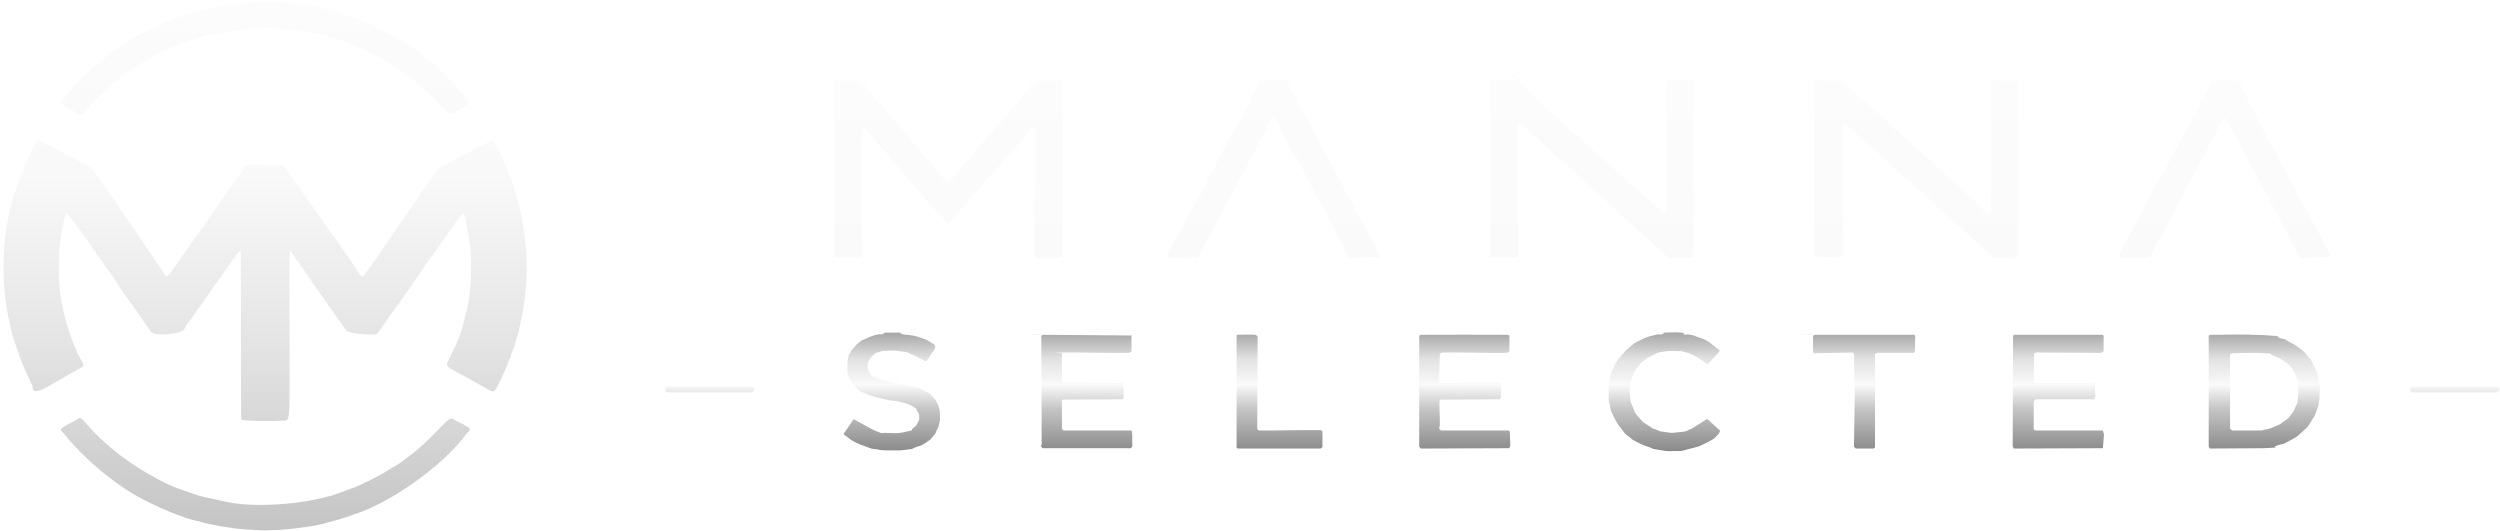
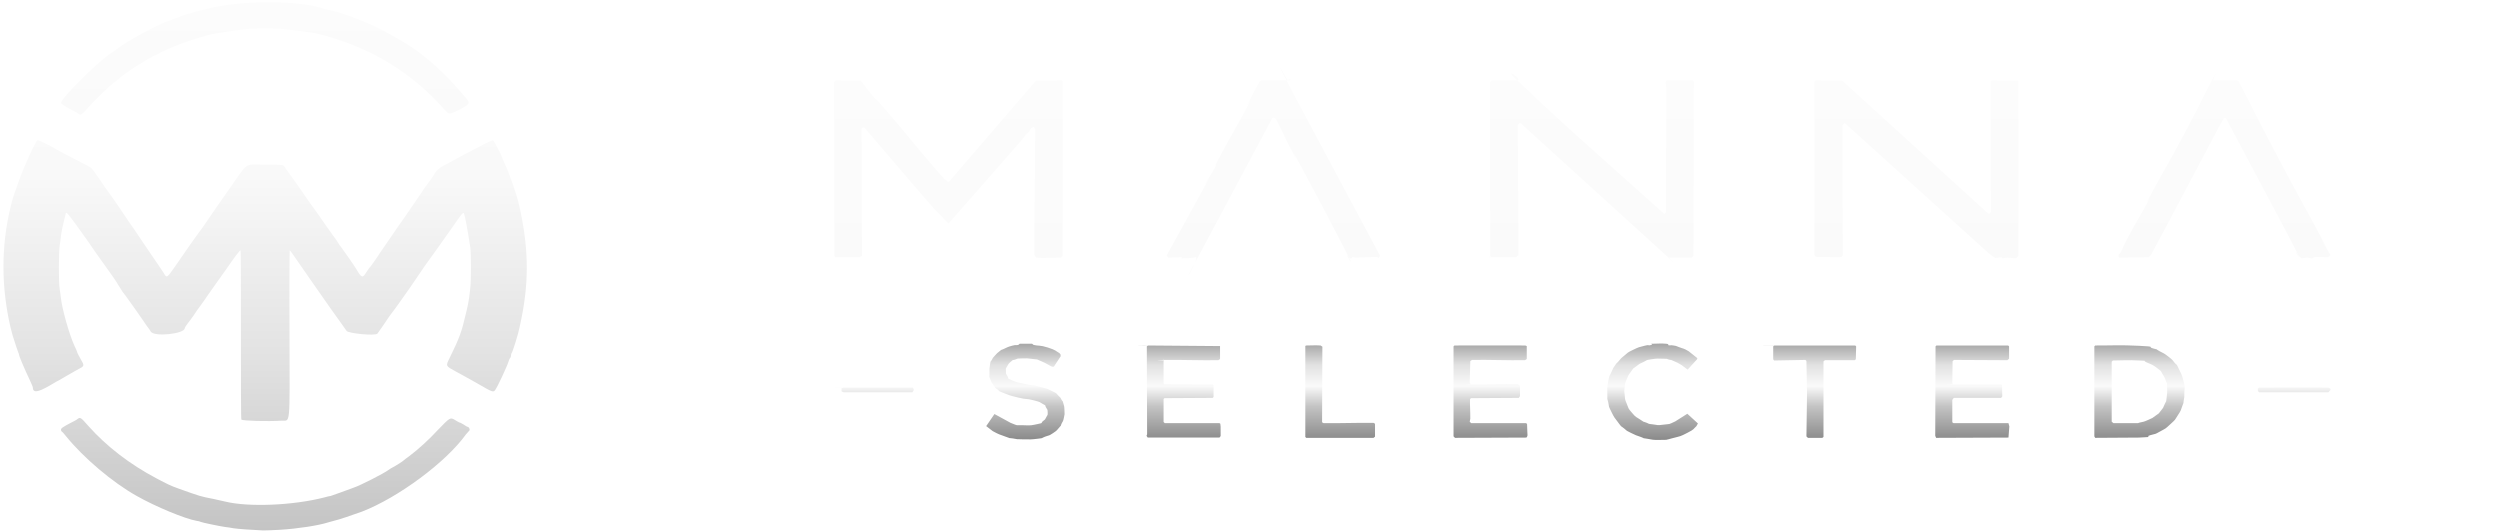
<svg xmlns="http://www.w3.org/2000/svg" viewBox="0 0 1150 244" role="img" aria-label="Manna Selected">
  <defs>
    <linearGradient id="g-emblema" x1="0" y1="0" x2="0" y2="1">
      <stop offset="0.00" stop-color="#FCFCFC" />
      <stop offset="0.33" stop-color="#F9F9F9" />
      <stop offset="0.66" stop-color="#E3E3E3" />
      <stop offset="1.00" stop-color="#C4C4C4" />
    </linearGradient>
    <linearGradient id="g-manna" x1="0" y1="0" x2="0" y2="1">
      <stop offset="0.00" stop-color="#FCFCFC" />
      <stop offset="1.00" stop-color="#FAFAFA" />
    </linearGradient>
    <linearGradient id="g-selected" x1="0" y1="0" x2="0" y2="1">
      <stop offset="0.00" stop-color="#A6A6A6" />
      <stop offset="0.22" stop-color="#E1E1E1" />
      <stop offset="0.44" stop-color="#FAFAFA" />
      <stop offset="0.65" stop-color="#C4C4C4" />
      <stop offset="1.00" stop-color="#8A8A8A" />
    </linearGradient>
  </defs>
  <path transform="translate(0.00,0.00) scale(2.44)" fill="url(#g-emblema)" fill-rule="evenodd" d="M52.76,99.88C56.14,99.67 59.98,99.09 61.91,98.47C62.28,98.35 62.78,98.23 63.07,98.15C63.64,98.06 66.65,97.03 68.22,96.46C75.06,93.82 84.09,87.14 87.84,81.90C88.09,81.62 88.33,81.33 88.38,81.29C88.66,81.12 88.54,80.63 88.25,80.50C88.05,80.46 87.72,80.26 87.43,80.05C87.14,79.88 86.81,79.68 86.60,79.64C86.44,79.55 86.07,79.39 85.78,79.18C84.91,78.65 84.83,78.69 82.73,80.87C80.83,82.93 78.90,84.67 77.16,85.99C76.63,86.36 76.17,86.73 76.13,86.77C76.01,86.93 74.57,87.84 74.07,88.09C73.83,88.21 73.41,88.46 73.21,88.62C72.38,89.24 68.05,91.47 66.61,91.96C65.83,92.25 64.63,92.70 64.01,92.91C63.36,93.16 62.61,93.40 62.37,93.49C62.12,93.53 61.54,93.65 61.13,93.78C55.23,95.30 46.83,95.63 42.46,94.56C42.13,94.48 41.10,94.27 40.23,94.06C37.72,93.57 37.88,93.61 33.72,92.13C32.19,91.59 31.53,91.26 29.51,90.19C24.44,87.51 20.12,84.17 16.69,80.34C15.25,78.69 15.13,78.61 14.63,78.98C14.47,79.14 13.93,79.43 13.48,79.64C11.79,80.54 11.50,80.71 11.50,81.04C11.50,81.20 11.58,81.33 11.62,81.33C11.67,81.33 12.04,81.70 12.41,82.19C15.70,86.27 21.19,90.93 25.76,93.49C29.31,95.51 34.91,97.82 37.06,98.19C37.39,98.23 37.72,98.31 37.84,98.39C38.13,98.52 41.30,99.18 42.37,99.34C42.83,99.38 43.57,99.51 44.02,99.59C44.77,99.71 47.61,99.92 49.59,100.00C50.00,100.00 51.44,99.96 52.76,99.88Z M53.01,79.31C54.78,79.18 54.62,81.04 54.58,63.03C54.53,54.33 54.58,47.24 54.62,47.24C54.70,47.24 54.86,47.44 55.03,47.69C55.19,47.94 55.98,49.05 56.72,50.12C57.46,51.20 58.37,52.47 58.70,52.97C59.03,53.42 59.85,54.62 60.51,55.56C61.21,56.55 62.08,57.79 62.45,58.33C62.82,58.86 63.56,59.89 64.10,60.63C64.63,61.38 65.17,62.16 65.33,62.37C65.62,62.86 70.73,63.36 71.15,62.90C71.19,62.86 71.60,62.24 72.14,61.50C72.63,60.76 73.25,59.89 73.45,59.56C74.24,58.57 75.97,56.14 77.37,54.12C79.47,50.99 80.67,49.26 82.61,46.62C83.55,45.26 84.83,43.49 85.41,42.66C87.06,40.27 87.35,39.94 87.47,40.23C87.72,40.93 88.13,43.20 88.66,46.62C88.83,47.69 88.83,53.01 88.66,54.25C88.62,54.78 88.50,55.69 88.42,56.27C88.33,56.84 88.21,57.54 88.13,57.83C88.09,58.12 87.92,58.74 87.80,59.23C87.06,62.49 86.64,63.69 84.75,67.52C84.01,69.04 83.97,68.96 85.99,70.07C86.77,70.49 88.58,71.48 90.02,72.30C92.79,73.91 92.99,73.99 93.32,73.58C93.69,73.17 95.67,68.92 95.88,68.14C95.96,67.81 96.13,67.52 96.17,67.48C96.25,67.44 96.33,67.27 96.33,67.11C96.33,66.94 96.37,66.74 96.41,66.65C96.62,66.49 97.77,62.74 97.94,61.75C98.06,61.29 98.19,60.51 98.31,59.98C99.79,52.72 99.63,46.29 97.82,38.50C97.40,36.60 95.96,32.52 95.09,30.71C94.81,30.05 94.56,29.47 94.56,29.47C94.56,29.23 93.12,26.55 92.99,26.46C92.87,26.42 92.17,26.71 91.38,27.12C88.66,28.52 86.15,29.84 85.70,30.13C85.41,30.30 84.67,30.67 84.05,31.00C82.81,31.62 82.23,32.15 81.66,33.18C81.45,33.55 81.04,34.09 80.79,34.42C80.50,34.75 79.84,35.70 79.35,36.48C77.86,38.66 76.67,40.40 75.93,41.47C75.56,41.96 74.86,42.95 74.40,43.65C73.95,44.31 73.08,45.55 72.51,46.41C71.93,47.24 71.35,48.06 71.31,48.19C70.98,48.68 69.95,50.16 69.79,50.33C69.70,50.37 69.37,50.87 69.04,51.36C68.34,52.47 68.18,52.43 67.15,50.70C66.90,50.25 64.84,47.28 64.34,46.62C64.10,46.33 63.85,46.00 63.81,45.88C63.77,45.75 63.31,45.09 62.78,44.39C62.24,43.65 61.54,42.66 61.17,42.13C60.80,41.59 60.14,40.60 59.65,39.94C58.45,38.29 57.71,37.26 56.97,36.15C56.60,35.61 55.81,34.46 55.15,33.55C54.49,32.69 53.83,31.74 53.67,31.49C53.38,31.04 53.38,31.04 50.00,31.04C45.92,31.04 46.95,30.34 43.32,35.49C42.70,36.36 41.67,37.84 41.01,38.79C38.42,42.58 37.76,43.53 37.59,43.69C37.35,43.98 34.42,48.15 33.14,50.04C31.45,52.47 31.45,52.47 30.87,51.48C30.67,51.20 30.05,50.21 29.43,49.34C28.81,48.43 27.62,46.66 26.71,45.34C25.85,44.02 24.77,42.46 24.32,41.84C23.91,41.22 22.96,39.86 22.26,38.79C21.52,37.72 20.73,36.56 20.49,36.27C20.07,35.70 20.03,35.66 18.34,33.18C17.27,31.62 17.27,31.62 15.95,30.96C13.81,29.88 10.22,27.99 10.10,27.86C9.56,27.49 7.21,26.38 7.09,26.42C6.72,26.59 4.58,31.24 3.59,34.01C2.56,36.89 2.39,37.30 1.98,39.08C0.21,46.37 0.21,54.08 1.98,61.71C2.14,62.32 2.31,63.03 2.39,63.27C2.80,64.63 3.38,66.28 3.46,66.49C3.54,66.61 3.59,66.82 3.59,66.86C3.59,67.15 4.62,69.54 5.40,71.19C5.85,72.14 6.18,72.92 6.18,72.96C6.18,74.11 7.05,74.03 9.40,72.67C10.35,72.09 11.17,71.64 11.21,71.64C11.21,71.64 11.95,71.23 12.78,70.73C13.60,70.24 14.59,69.70 14.96,69.50C15.75,69.13 15.87,68.88 15.54,68.30C15.00,67.39 14.51,66.41 14.51,66.28C14.51,66.24 14.30,65.70 14.01,65.13C13.07,63.07 11.67,58.20 11.46,55.98C11.42,55.56 11.29,54.86 11.25,54.45C11.05,53.46 11.05,47.61 11.25,46.29C11.34,45.71 11.46,44.89 11.50,44.39C11.62,43.53 11.71,43.08 12.12,41.38C12.24,40.97 12.32,40.52 12.37,40.35C12.45,39.74 12.61,39.90 16.74,45.71C17.23,46.46 17.77,47.20 17.89,47.40C18.34,48.02 20.53,51.11 21.27,52.14C21.68,52.72 22.18,53.50 22.42,53.92C22.67,54.33 23.00,54.82 23.12,55.03C23.29,55.19 23.95,56.14 24.61,57.05C25.27,58.00 26.09,59.11 26.38,59.56C26.71,60.02 27.00,60.43 27.04,60.51C27.08,60.59 27.37,61.01 27.66,61.42C27.99,61.83 28.32,62.32 28.44,62.53C29.10,63.56 34.83,62.94 34.83,61.87C34.83,61.79 35.04,61.42 35.33,61.05C35.61,60.72 36.15,59.98 36.52,59.44C36.85,58.90 37.43,58.12 37.76,57.67C38.09,57.21 38.79,56.27 39.24,55.56C39.74,54.86 40.48,53.79 40.93,53.17C41.38,52.56 42.09,51.57 42.54,50.91C44.27,48.39 45.26,47.11 45.34,47.20C45.42,47.24 45.42,54.41 45.42,63.11C45.42,71.85 45.42,79.02 45.51,79.10C45.75,79.35 50.54,79.47 53.01,79.31Z M16.69,20.20C17.97,18.76 20.49,16.32 21.56,15.50C21.93,15.25 22.51,14.80 22.84,14.47C23.37,14.01 26.01,12.20 26.17,12.20C26.17,12.20 26.59,11.95 27.00,11.67C27.45,11.38 28.28,10.92 28.81,10.63C29.39,10.39 30.01,10.06 30.21,9.93C31.24,9.40 33.88,8.29 35.49,7.75C37.18,7.21 37.84,7.01 39.61,6.51C40.35,6.35 43.36,5.85 46.13,5.52C47.94,5.28 52.06,5.28 53.79,5.52C54.49,5.61 56.06,5.81 57.25,5.94C59.48,6.22 59.65,6.27 61.42,6.76C70.45,9.32 77.70,13.81 83.64,20.49C84.67,21.64 84.62,21.64 86.23,20.86C88.62,19.66 88.71,19.50 87.84,18.47C83.88,13.73 79.93,10.18 76.05,7.91C72.18,5.65 70.32,4.70 66.94,3.42C64.80,2.60 62.90,2.02 62.12,1.90C61.75,1.85 61.34,1.73 61.13,1.69C56.84,0.08 46.21,-0.00 39.82,1.48C39.04,1.69 38.13,1.90 37.76,1.98C37.02,2.10 34.21,3.01 33.06,3.46C32.65,3.63 32.11,3.83 31.86,3.92C30.09,4.45 23.91,7.75 22.34,9.03C22.05,9.23 21.52,9.65 21.10,9.89C18.63,11.46 11.50,18.51 11.50,19.41C11.50,19.58 12.24,20.07 13.69,20.82C14.26,21.10 14.76,21.39 14.84,21.48C15.17,21.81 15.54,21.56 16.69,20.20Z" />
  <path transform="translate(383.00,36.00)" fill="url(#g-manna)" fill-rule="evenodd" d="M635.00,1.00C634.68,1.16 638.33,-6.23 634.17,1.50C630.01,9.23 630.80,8.69 622.00,25.17C613.20,41.65 612.16,42.76 606.67,53.00C601.17,63.24 608.14,50.98 604.83,57.17C601.53,63.35 600.17,65.19 596.33,72.33C592.49,79.48 594.33,76.73 592.83,79.50C591.34,82.27 592.09,80.15 591.67,81.00L591.50,82.17L591.83,82.50L605.33,82.33L606.50,81.17C617.01,61.70 627.45,41.61 638.17,21.50L640.00,18.33L640.83,18.17L669.17,71.50C679.51,91.29 671.62,76.80 673.17,80.00C674.71,83.20 673.15,80.59 674.00,81.50L675.83,82.83L678.17,82.50C679.71,82.50 679.28,82.94 680.67,82.83C682.05,82.73 680.15,82.33 682.50,82.17L688.00,82.33L689.00,81.33L685.33,75.17C683.84,72.34 690.84,84.82 684.33,72.50C677.83,60.18 677.00,59.39 665.00,36.67C653.00,13.95 652.81,12.91 646.83,1.50L646.33,1.00L635.17,1.00C631.54,1.00 635.32,0.84 635.00,1.00Z M452.33,1.00L451.67,1.50L451.67,81.33L452.33,82.17L463.17,82.33L464.17,82.17L464.67,81.33L464.50,21.67L465.50,20.50L532.17,80.83L534.83,82.67L537.67,82.33L538.33,82.83L540.33,82.50L544.33,82.83L545.50,81.67L545.50,1.50L545.17,1.17L533.33,1.00L532.67,1.50L532.83,61.50L532.33,62.17L531.50,62.17L464.50,1.17L452.50,1.00C448.61,0.95 452.60,0.84 452.33,1.00Z M303.17,1.00L302.33,1.83L302.50,81.67L302.83,82.00C303.15,82.21 299.82,82.23 303.50,82.33L314.33,82.33L315.50,81.33L315.17,21.67L315.83,20.67L316.50,20.67L382.67,80.83C404.48,100.57 383.55,81.80 384.67,82.33C385.79,82.87 382.81,82.45 386.17,82.50L395.17,82.50L396.00,81.67L396.17,1.50L395.67,1.00L383.67,1.00L383.17,1.67L383.50,4.83L383.33,61.67L382.67,62.50L341.67,25.83C320.12,6.26 323.97,9.28 315.33,1.33C306.69,-6.61 318.51,1.11 314.67,1.00C310.83,0.89 307.01,1.00 303.33,1.00L303.17,1.00Z M197.17,1.00L196.33,1.67C194.41,5.03 192.93,7.87 191.17,11.50C189.41,15.13 194.94,5.27 190.83,13.00C186.73,20.73 183.13,26.65 178.33,35.67C173.53,44.68 178.07,37.01 175.83,41.17C173.59,45.33 172.99,45.63 171.33,48.67C169.68,51.71 176.32,40.16 170.67,50.67L153.67,81.50L154.33,82.50L160.17,82.33C162.30,82.44 158.81,82.83 161.00,82.83C163.19,82.83 164.60,82.76 167.00,82.33C169.40,81.91 157.19,102.03 168.50,81.50L202.33,18.17L203.17,18.17L203.83,18.83C204.47,19.79 202.50,15.94 205.17,21.17C207.83,26.39 208.75,28.77 212.17,35.17C215.58,41.57 208.37,27.30 215.83,41.17C223.30,55.03 228.89,65.65 235.50,78.50C242.11,91.35 235.70,79.95 236.50,81.33L238.00,82.83L238.67,82.83L239.17,82.17L240.50,82.50L250.50,82.17L251.17,82.67L251.83,81.67L212.00,7.17C198.51,-18.49 210.63,3.47 209.67,1.50C208.71,-0.47 212.95,1.16 209.00,1.00C205.05,0.84 201.12,1.00 197.33,1.00L197.17,1.00Z M1.50,1.00L0.67,1.67L0.83,81.67L1.33,82.33L12.33,82.33L13.50,81.67L13.33,23.17L13.83,22.67L14.50,22.67L15.33,23.50C25.63,35.45 34.51,46.13 46.67,60.00L53.33,66.83L85.17,30.50C95.78,18.23 84.95,30.26 86.50,28.50C88.05,26.74 88.45,26.76 90.00,25.00C91.55,23.24 90.53,23.85 91.33,23.00L92.50,22.33L93.17,23.33C93.27,42.21 92.67,62.40 92.83,81.33L93.67,82.50L96.50,82.67L105.00,82.50L105.83,81.67L105.83,1.33L105.50,1.00L93.50,1.17L53.50,47.67L52.83,47.50C50.38,45.05 54.53,50.08 45.83,40.00C37.14,29.92 34.52,26.29 25.67,16.00C16.81,5.71 22.22,12.58 18.17,7.83L13.00,1.17L1.67,1.00L1.50,1.00Z" />
-   <path transform="translate(306.00,153.00)" fill="url(#g-selected)" fill-rule="evenodd" d="M803.33,24.83L802.67,25.50L802.67,26.67L803.33,27.50L842.67,27.50L843.83,26.17L843.83,25.50L842.67,24.83C829.76,24.62 816.09,24.83 803.50,24.83L803.33,24.83Z M1.17,24.83L0.00,25.17L0.00,27.00L1.17,27.50L40.17,27.50L41.00,26.17L40.50,24.83L1.33,24.83C-11.25,24.83 1.59,24.73 1.17,24.83Z M710.50,1.00L710.00,1.50L710.00,52.50L710.50,53.33L735.33,53.17C745.31,52.69 737.83,52.95 741.67,51.83C745.51,50.71 743.65,51.69 747.33,49.67C751.01,47.64 749.97,48.43 753.17,45.50C756.37,42.57 755.20,43.75 757.33,40.50C759.47,37.25 758.77,38.05 759.83,35.33C760.90,32.61 760.29,34.40 760.67,32.00C761.04,29.60 761.00,31.14 761.00,27.83C761.00,24.53 761.73,26.15 760.67,21.67C759.60,17.19 759.27,17.25 757.67,13.83C756.07,10.42 757.48,13.08 755.67,11.00C753.85,8.92 754.83,9.52 752.00,7.33C749.17,5.15 749.61,5.66 746.83,4.17C744.06,2.67 747.01,3.63 743.33,2.67C739.65,1.71 745.79,1.70 735.33,1.17C724.88,0.63 718.61,1.05 710.67,1.00L710.50,1.00Z M720.67,9.50C725.41,9.50 729.20,9.13 735.33,9.50C741.47,9.87 736.47,9.23 739.83,10.67C743.19,12.11 742.95,11.81 745.83,14.00C748.71,16.19 747.29,15.10 748.83,17.50C750.38,19.90 749.92,19.53 750.67,21.50C751.41,23.47 751.06,20.84 751.17,23.67C751.27,26.49 751.43,26.92 751.00,30.33C750.57,33.75 750.90,31.88 749.83,34.33C748.77,36.79 749.27,35.97 747.67,38.00C746.07,40.03 747.13,39.01 744.83,40.67C742.54,42.32 743.43,41.89 740.50,43.17C737.57,44.45 738.17,44.08 735.67,44.67C733.16,45.25 737.41,44.89 732.67,45.00L720.83,45.00L719.83,44.17L719.83,10.17L720.50,9.50L720.67,9.50Z M620.50,1.00L620.00,1.50L619.83,52.17L620.33,53.33L661.33,53.17L661.83,46.83L661.33,45.00L630.17,45.00L629.50,44.50L629.50,31.83L630.33,30.67L657.17,30.67L657.83,29.83L657.67,23.50L657.33,23.17L630.50,23.17C621.70,23.06 630.15,23.05 629.83,22.83L629.50,22.50L629.67,9.83L630.50,9.17L660.67,9.33L661.67,8.50L661.67,1.50L661.17,1.00L620.67,1.00L620.50,1.00Z M528.67,1.00L528.00,1.50L528.00,8.83L528.50,9.50L546.17,9.17L546.83,9.67L547.17,28.00L546.83,52.50L547.67,53.33L555.83,53.33L556.50,52.83L556.50,10.00L557.33,9.33L574.17,9.33L574.83,8.83L575.00,1.50L574.50,1.00L528.83,1.00C514.17,1.00 528.93,0.84 528.67,1.00Z M347.33,1.00L346.83,1.50L346.83,52.50L347.67,53.33L388.17,53.17L388.67,52.33C388.83,51.37 388.72,52.35 388.67,50.17L388.50,45.50L388.00,45.00L356.83,45.00L356.00,44.17L356.33,42.50C356.39,38.45 356.06,35.23 356.17,31.50L356.67,30.83L383.83,30.67L384.50,29.67L384.50,23.83L383.33,23.00C374.69,22.79 366.09,23.22 357.50,23.17C348.91,23.11 356.98,23.15 356.50,22.83L356.00,22.17L356.33,9.83L357.33,9.17C367.25,9.01 377.41,9.49 387.33,9.33L388.33,8.67L388.33,1.33L387.50,1.00C374.43,0.89 360.35,1.00 347.50,1.00L347.33,1.00Z M263.33,1.00L262.83,1.33L262.83,52.83L263.33,53.33L301.50,53.33L302.33,52.67L302.33,45.33L301.50,44.83C292.17,44.73 282.50,45.11 273.17,45.00L272.33,44.50L272.50,1.67L271.50,1.00C268.62,0.79 266.11,1.00 263.50,1.00C260.89,1.00 263.55,0.89 263.33,1.00Z M173.67,1.00L173.00,1.50L173.17,51.33L172.83,52.17L173.50,53.17L214.17,53.17L214.83,52.33L214.83,47.00L214.67,45.33L214.17,45.00L183.17,45.00L182.50,44.33L182.50,31.33L183.00,30.83L210.33,30.67L210.83,30.17L210.83,23.50L210.50,23.17L183.00,23.00L182.50,22.50L182.50,10.33C182.61,6.23 182.51,10.04 182.83,9.67C183.15,9.29 173.69,9.27 183.50,9.17C193.31,9.06 203.58,9.49 213.50,9.33L214.50,8.67L214.50,1.33L173.83,1.00C160.77,0.89 173.93,0.84 173.67,1.00Z M459.50,0.00C459.07,0.27 459.77,0.46 458.33,0.83C456.89,1.21 458.15,0.31 455.00,1.17C451.85,2.02 452.18,1.69 448.50,3.50C444.82,5.31 446.17,4.70 443.50,6.83C440.83,8.97 441.82,8.41 440.17,10.17C438.51,11.93 439.56,10.47 438.33,12.33C437.11,14.20 437.56,13.12 436.33,16.00C435.11,18.88 435.25,17.23 434.50,21.33C433.75,25.44 434.00,25.05 434.00,28.83C434.00,32.62 433.81,30.13 434.50,33.17C435.19,36.21 434.35,34.65 436.17,38.33C437.98,42.01 437.82,41.57 440.17,44.67C442.51,47.76 441.21,46.13 443.50,48.00C445.79,49.87 444.29,48.95 447.33,50.50C450.37,52.05 450.07,51.77 453.00,52.83C455.93,53.90 452.98,53.30 456.50,53.83C460.02,54.37 459.36,54.61 464.00,54.50C468.64,54.39 466.09,54.78 471.00,53.50C475.91,52.22 475.01,52.69 479.33,50.50C483.65,48.31 482.58,48.37 484.50,46.67L485.33,45.17L479.33,39.67L472.50,44.00C468.23,45.97 470.11,45.30 466.00,45.83C461.89,46.37 462.87,46.04 459.67,45.67C456.47,45.29 458.24,45.52 456.00,44.67C453.76,43.81 455.23,44.76 452.67,43.00C450.11,41.24 450.45,42.05 448.00,39.17C445.55,36.29 446.33,37.25 445.00,34.00C443.67,30.75 444.21,31.99 443.83,29.00C443.46,26.01 443.51,27.39 443.83,24.67C444.15,21.95 443.66,23.38 444.83,20.50C446.01,17.62 445.74,18.12 447.50,15.67C449.26,13.21 448.09,14.54 450.33,12.83C452.57,11.13 451.78,11.61 454.50,10.33C457.22,9.05 455.21,9.42 458.83,8.83C462.46,8.25 462.58,8.45 465.83,8.50C469.09,8.55 467.13,8.57 469.00,9.00C470.87,9.43 469.37,8.82 471.67,9.83C473.96,10.85 473.66,10.62 476.17,12.17L479.50,14.67L484.83,8.83L485.00,8.17L480.17,4.33C476.91,2.36 477.61,3.07 474.83,2.00C472.06,0.93 473.47,1.37 471.50,1.00C469.53,0.63 470.00,1.15 468.67,0.83C467.33,0.51 470.21,0.27 467.33,0.00C464.45,-0.27 462.17,0.00 459.67,0.00C457.16,0.00 459.93,-0.27 459.50,0.00Z M101.00,0.00L100.17,0.67C98.73,1.04 99.17,0.42 96.50,1.17C93.83,1.91 94.02,2.04 91.83,3.00C89.65,3.96 91.27,2.94 89.67,4.17C88.07,5.39 88.27,5.23 86.83,6.83C85.39,8.43 86.02,7.62 85.17,9.17C84.31,10.71 84.59,9.16 84.17,11.67C83.74,14.17 83.78,14.28 83.83,17.00C83.89,19.72 83.48,17.93 84.33,20.17C85.19,22.41 85.22,22.19 86.50,24.00C87.78,25.81 86.68,24.61 88.33,25.83C89.99,27.06 87.88,26.34 91.67,27.83C95.45,29.33 94.73,29.17 100.17,30.50C105.61,31.83 104.19,30.83 108.67,32.00C113.15,33.17 111.87,32.89 114.17,34.17C116.46,35.45 114.98,34.51 115.83,36.00C116.69,37.49 116.78,37.02 116.83,38.83C116.89,40.65 116.85,40.07 116.00,41.67C115.15,43.27 115.71,42.61 114.17,43.83C112.62,45.06 114.79,44.75 111.17,45.50C107.54,46.25 107.74,46.38 102.83,46.17C97.93,45.95 101.01,46.86 95.83,44.83L86.67,39.83L82.00,46.67L85.67,49.50C89.19,51.42 89.32,51.33 93.00,52.67C96.68,54.00 94.02,53.19 97.17,53.67C100.31,54.15 98.35,54.11 102.83,54.17C107.31,54.22 107.17,54.31 111.17,53.83C115.17,53.35 112.56,53.68 115.33,52.67C118.11,51.65 117.22,52.37 119.83,50.67C122.45,48.96 121.95,49.04 123.50,47.33C125.05,45.63 123.87,47.04 124.67,45.33C125.47,43.63 125.47,44.45 126.00,42.00C126.53,39.55 126.44,40.33 126.33,37.67C126.23,35.00 126.15,35.48 125.67,33.67C125.19,31.85 125.69,33.33 124.83,32.00C123.98,30.67 124.76,31.15 123.00,29.50C121.24,27.85 122.80,28.49 119.33,26.83C115.87,25.18 117.02,25.61 112.17,24.33C107.31,23.05 109.18,24.01 104.17,22.83C99.15,21.66 99.75,22.11 96.50,20.67C93.25,19.23 95.07,20.04 94.00,18.33C92.93,16.63 93.22,17.09 93.17,15.33C93.11,13.57 92.87,14.54 93.83,12.83C94.79,11.13 94.73,11.23 96.17,10.00C97.61,8.77 96.52,9.53 98.33,9.00C100.15,8.47 98.53,8.44 101.83,8.33C105.14,8.23 105.09,8.19 108.67,8.67C112.24,9.15 109.59,8.45 113.00,9.83C116.41,11.22 116.99,11.99 119.33,13.00L120.33,13.00L124.17,7.17L124.17,6.17L123.50,5.33C121.21,4.05 121.69,3.66 117.00,2.17C112.31,0.67 111.71,1.36 108.83,0.67L108.00,0.00L101.17,0.00L101.00,0.00Z" />
+   <path data-alineado="1" transform="translate(138.737,33.936) scale(0.811675) translate(306.00,153.00)" fill="url(#g-selected)" fill-rule="evenodd" d="M803.33,24.83L802.67,25.50L802.67,26.67L803.33,27.50L842.67,27.50L843.83,26.17L843.83,25.50L842.67,24.83C829.76,24.62 816.09,24.83 803.50,24.83L803.33,24.83Z M1.17,24.83L0.00,25.17L0.00,27.00L1.17,27.50L40.17,27.50L41.00,26.17L40.50,24.83L1.33,24.83C-11.25,24.83 1.59,24.73 1.17,24.83Z M710.50,1.00L710.00,1.50L710.00,52.50L710.50,53.33L735.33,53.17C745.31,52.69 737.83,52.95 741.67,51.83C745.51,50.71 743.65,51.69 747.33,49.67C751.01,47.64 749.97,48.43 753.17,45.50C756.37,42.57 755.20,43.75 757.33,40.50C759.47,37.25 758.77,38.05 759.83,35.33C760.90,32.61 760.29,34.40 760.67,32.00C761.04,29.60 761.00,31.14 761.00,27.83C761.00,24.53 761.73,26.15 760.67,21.67C759.60,17.19 759.27,17.25 757.67,13.83C756.07,10.42 757.48,13.08 755.67,11.00C753.85,8.92 754.83,9.52 752.00,7.33C749.17,5.15 749.61,5.66 746.83,4.17C744.06,2.67 747.01,3.63 743.33,2.67C739.65,1.71 745.79,1.70 735.33,1.17C724.88,0.63 718.61,1.05 710.67,1.00L710.50,1.00Z M720.67,9.50C725.41,9.50 729.20,9.13 735.33,9.50C741.47,9.87 736.47,9.23 739.83,10.67C743.19,12.11 742.95,11.81 745.83,14.00C748.71,16.19 747.29,15.10 748.83,17.50C750.38,19.90 749.92,19.53 750.67,21.50C751.41,23.47 751.06,20.84 751.17,23.67C751.27,26.49 751.43,26.92 751.00,30.33C750.57,33.75 750.90,31.88 749.83,34.33C748.77,36.79 749.27,35.97 747.67,38.00C746.07,40.03 747.13,39.01 744.83,40.67C742.54,42.32 743.43,41.89 740.50,43.17C737.57,44.45 738.17,44.08 735.67,44.67C733.16,45.25 737.41,44.89 732.67,45.00L720.83,45.00L719.83,44.17L719.83,10.17L720.50,9.50L720.67,9.50Z M620.50,1.00L620.00,1.50L619.83,52.17L620.33,53.33L661.33,53.17L661.83,46.83L661.33,45.00L630.17,45.00L629.50,44.50L629.50,31.83L630.33,30.67L657.17,30.67L657.83,29.83L657.67,23.50L657.33,23.17L630.50,23.17C621.70,23.06 630.15,23.05 629.83,22.83L629.50,22.50L629.67,9.83L630.50,9.17L660.67,9.33L661.67,8.50L661.67,1.50L661.17,1.00L620.67,1.00L620.50,1.00Z M528.67,1.00L528.00,1.50L528.00,8.83L528.50,9.50L546.17,9.17L546.83,9.67L547.17,28.00L546.83,52.50L547.67,53.33L555.83,53.33L556.50,52.83L556.50,10.00L557.33,9.33L574.17,9.33L574.83,8.83L575.00,1.50L574.50,1.00L528.83,1.00C514.17,1.00 528.93,0.84 528.67,1.00Z M347.33,1.00L346.83,1.50L346.83,52.50L347.67,53.33L388.17,53.17L388.67,52.33C388.83,51.37 388.72,52.35 388.67,50.17L388.50,45.50L388.00,45.00L356.83,45.00L356.00,44.17L356.33,42.50C356.39,38.45 356.06,35.23 356.17,31.50L356.67,30.83L383.83,30.67L384.50,29.67L384.50,23.83L383.33,23.00C374.69,22.79 366.09,23.22 357.50,23.17C348.91,23.11 356.98,23.15 356.50,22.83L356.00,22.17L356.33,9.83L357.33,9.17C367.25,9.01 377.41,9.49 387.33,9.33L388.33,8.67L388.33,1.33L387.50,1.00C374.43,0.89 360.35,1.00 347.50,1.00L347.33,1.00Z M263.33,1.00L262.83,1.33L262.83,52.83L263.33,53.33L301.50,53.33L302.33,52.67L302.33,45.33L301.50,44.83C292.17,44.73 282.50,45.11 273.17,45.00L272.33,44.50L272.50,1.67L271.50,1.00C268.62,0.79 266.11,1.00 263.50,1.00C260.89,1.00 263.55,0.89 263.33,1.00Z M173.67,1.00L173.00,1.50L173.17,51.33L172.83,52.17L173.50,53.17L214.17,53.17L214.83,52.33L214.83,47.00L214.67,45.33L214.17,45.00L183.17,45.00L182.50,44.33L182.50,31.33L183.00,30.83L210.33,30.67L210.83,30.17L210.83,23.50L210.50,23.17L183.00,23.00L182.50,22.50L182.50,10.33C182.61,6.23 182.51,10.04 182.83,9.67C183.15,9.29 173.69,9.27 183.50,9.17C193.31,9.06 203.58,9.49 213.50,9.33L214.50,8.67L214.50,1.33L173.83,1.00C160.77,0.89 173.93,0.84 173.67,1.00Z M459.50,0.00C459.07,0.27 459.77,0.46 458.33,0.83C456.89,1.21 458.15,0.31 455.00,1.17C451.85,2.02 452.18,1.69 448.50,3.50C444.82,5.31 446.17,4.70 443.50,6.83C440.83,8.97 441.82,8.41 440.17,10.17C438.51,11.93 439.56,10.47 438.33,12.33C437.11,14.20 437.56,13.12 436.33,16.00C435.11,18.88 435.25,17.23 434.50,21.33C433.75,25.44 434.00,25.05 434.00,28.83C434.00,32.62 433.81,30.13 434.50,33.17C435.19,36.21 434.35,34.65 436.17,38.33C437.98,42.01 437.82,41.57 440.17,44.67C442.51,47.76 441.21,46.13 443.50,48.00C445.79,49.87 444.29,48.95 447.33,50.50C450.37,52.05 450.07,51.77 453.00,52.83C455.93,53.90 452.98,53.30 456.50,53.83C460.02,54.37 459.36,54.61 464.00,54.50C468.64,54.39 466.09,54.78 471.00,53.50C475.91,52.22 475.01,52.69 479.33,50.50C483.65,48.31 482.58,48.37 484.50,46.67L485.33,45.17L479.33,39.67L472.50,44.00C468.23,45.97 470.11,45.30 466.00,45.83C461.89,46.37 462.87,46.04 459.67,45.67C456.47,45.29 458.24,45.52 456.00,44.67C453.76,43.81 455.23,44.76 452.67,43.00C450.11,41.24 450.45,42.05 448.00,39.17C445.55,36.29 446.33,37.25 445.00,34.00C443.67,30.75 444.21,31.99 443.83,29.00C443.46,26.01 443.51,27.39 443.83,24.67C444.15,21.95 443.66,23.38 444.83,20.50C446.01,17.62 445.74,18.12 447.50,15.67C449.26,13.21 448.09,14.54 450.33,12.83C452.57,11.13 451.78,11.61 454.50,10.33C457.22,9.05 455.21,9.42 458.83,8.83C462.46,8.25 462.58,8.45 465.83,8.50C469.09,8.55 467.13,8.57 469.00,9.00C470.87,9.43 469.37,8.82 471.67,9.83C473.96,10.85 473.66,10.62 476.17,12.17L479.50,14.67L484.83,8.83L485.00,8.17L480.17,4.33C476.91,2.36 477.61,3.07 474.83,2.00C472.06,0.93 473.47,1.37 471.50,1.00C469.53,0.63 470.00,1.15 468.67,0.83C467.33,0.51 470.21,0.27 467.33,0.00C464.45,-0.27 462.17,0.00 459.67,0.00C457.16,0.00 459.93,-0.27 459.50,0.00Z M101.00,0.00L100.17,0.67C98.73,1.04 99.17,0.42 96.50,1.17C93.83,1.91 94.02,2.04 91.83,3.00C89.65,3.96 91.27,2.94 89.67,4.17C88.07,5.39 88.27,5.23 86.83,6.83C85.39,8.43 86.02,7.62 85.17,9.17C84.31,10.71 84.59,9.16 84.17,11.67C83.74,14.17 83.78,14.28 83.83,17.00C83.89,19.72 83.48,17.93 84.33,20.17C85.19,22.41 85.22,22.19 86.50,24.00C87.78,25.81 86.68,24.61 88.33,25.83C89.99,27.06 87.88,26.34 91.67,27.83C95.45,29.33 94.73,29.17 100.17,30.50C105.61,31.83 104.19,30.83 108.67,32.00C113.15,33.17 111.87,32.89 114.17,34.17C116.46,35.45 114.98,34.51 115.83,36.00C116.69,37.49 116.78,37.02 116.83,38.83C116.89,40.65 116.85,40.07 116.00,41.67C115.15,43.27 115.71,42.61 114.17,43.83C112.62,45.06 114.79,44.75 111.17,45.50C107.54,46.25 107.74,46.38 102.83,46.17C97.93,45.95 101.01,46.86 95.83,44.83L86.67,39.83L82.00,46.67L85.67,49.50C89.19,51.42 89.32,51.33 93.00,52.67C96.68,54.00 94.02,53.19 97.17,53.67C100.31,54.15 98.35,54.11 102.83,54.17C107.31,54.22 107.17,54.31 111.17,53.83C115.17,53.35 112.56,53.68 115.33,52.67C118.11,51.65 117.22,52.37 119.83,50.67C122.45,48.96 121.95,49.04 123.50,47.33C125.05,45.63 123.87,47.04 124.67,45.33C125.47,43.63 125.47,44.45 126.00,42.00C126.53,39.55 126.44,40.33 126.33,37.67C126.23,35.00 126.15,35.48 125.67,33.67C125.19,31.85 125.69,33.33 124.83,32.00C123.98,30.67 124.76,31.15 123.00,29.50C121.24,27.85 122.80,28.49 119.33,26.83C115.87,25.18 117.02,25.61 112.17,24.33C107.31,23.05 109.18,24.01 104.17,22.83C99.15,21.66 99.75,22.11 96.50,20.67C93.25,19.23 95.07,20.04 94.00,18.33C92.93,16.63 93.22,17.09 93.17,15.33C93.11,13.57 92.87,14.54 93.83,12.83C94.79,11.13 94.73,11.23 96.17,10.00C97.61,8.77 96.52,9.53 98.33,9.00C100.15,8.47 98.53,8.44 101.83,8.33C105.14,8.23 105.09,8.19 108.67,8.67C112.24,9.15 109.59,8.45 113.00,9.83C116.41,11.22 116.99,11.99 119.33,13.00L120.33,13.00L124.17,7.17L124.17,6.17L123.50,5.33C121.21,4.05 121.69,3.66 117.00,2.17C112.31,0.67 111.71,1.36 108.83,0.67L108.00,0.00L101.17,0.00L101.00,0.00Z" />
</svg>
